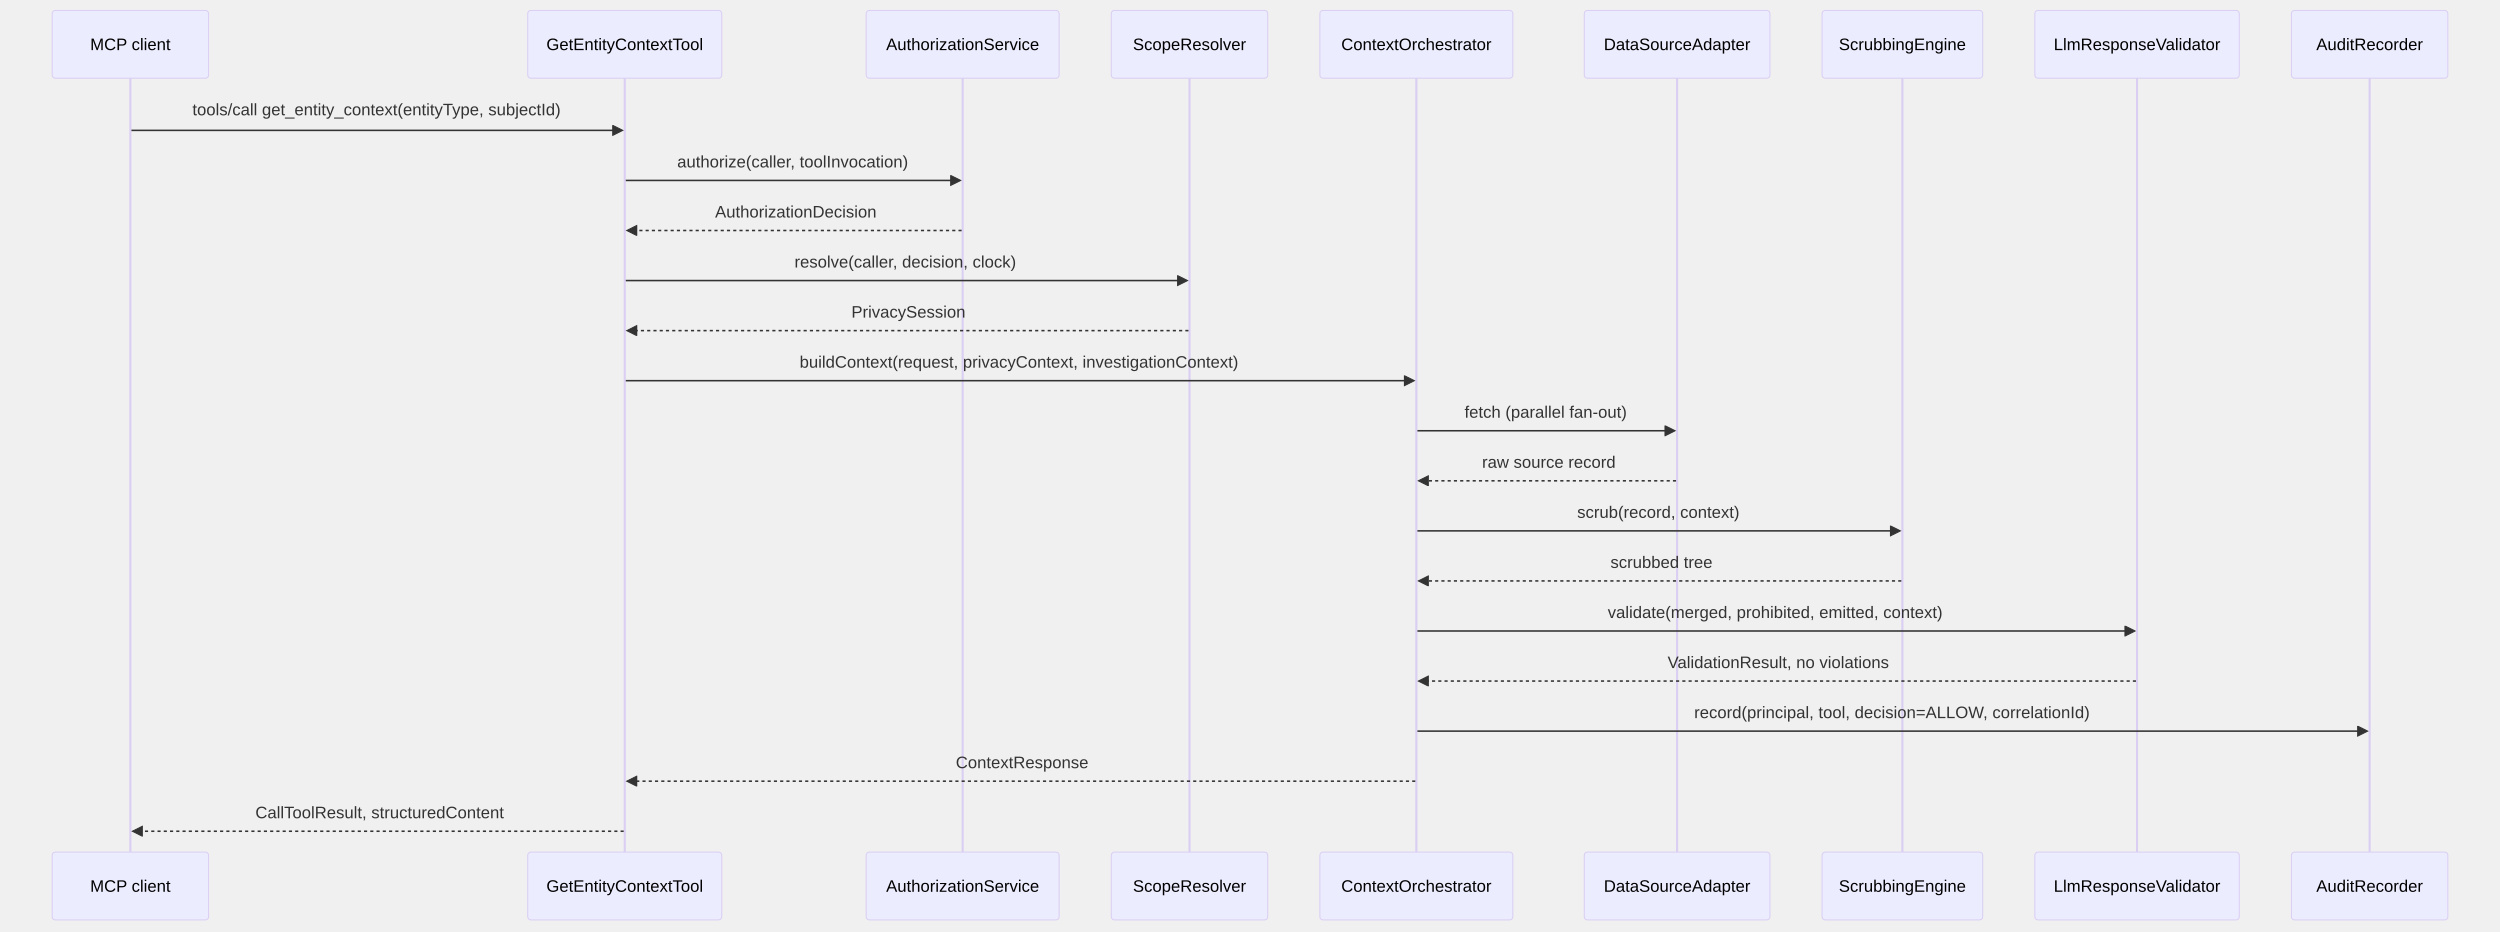
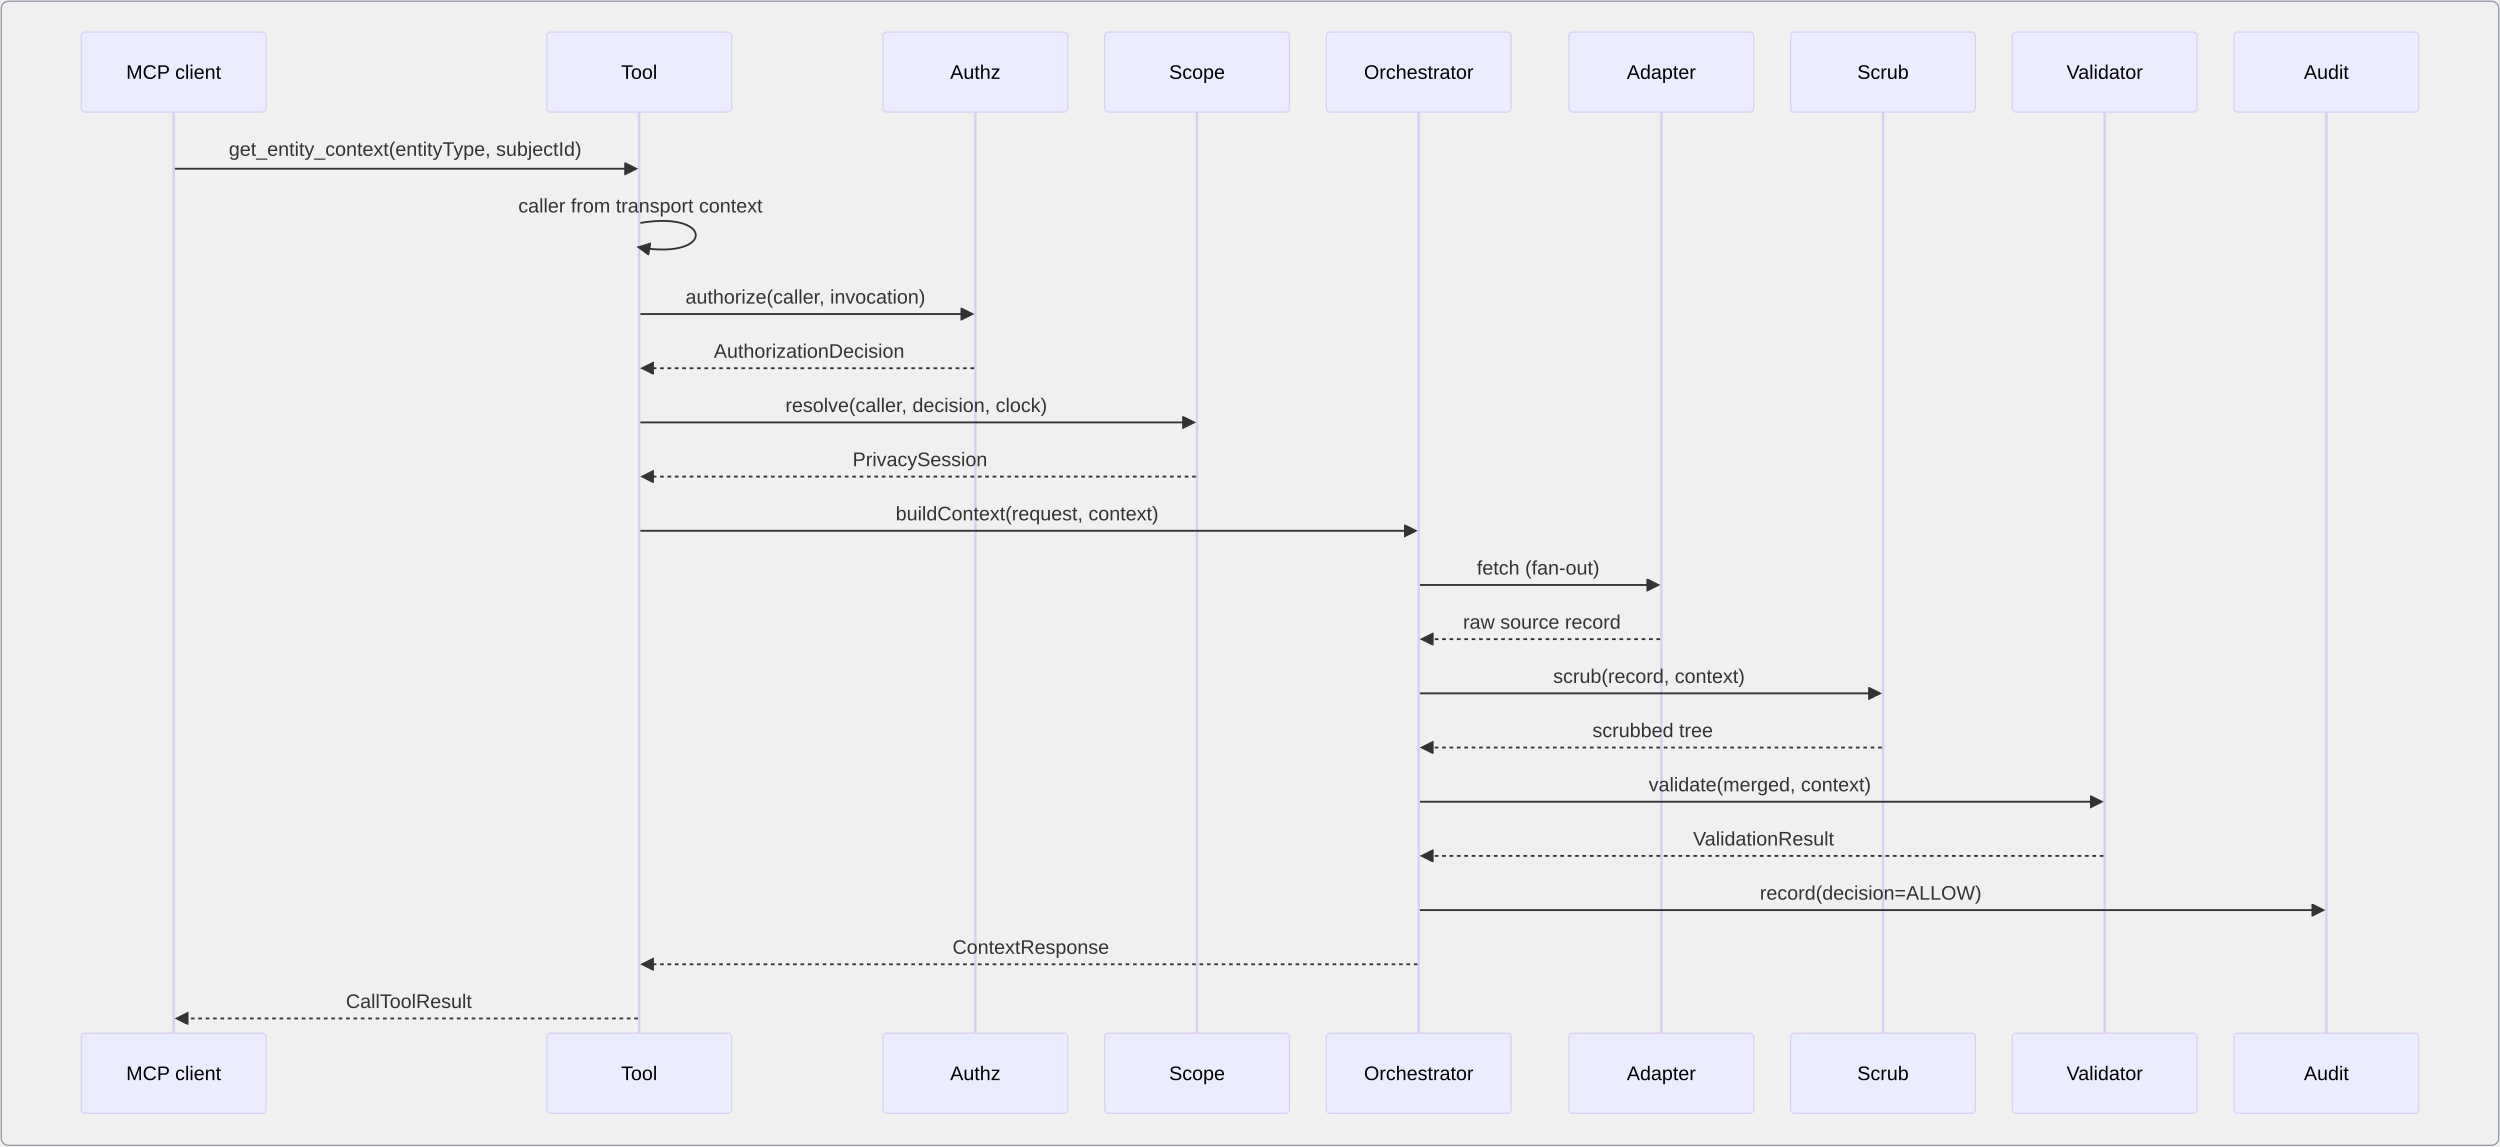
- <svg xmlns="http://www.w3.org/2000/svg" aria-roledescription="sequence" role="graphics-document document" viewBox="-50 -10 2397 893" style="max-width: 2397px; background-color: white;" width="100%" id="my-svg">
-   <g>
-     <rect class="actor actor-bottom" ry="3" rx="3" name="Audit" height="65" width="150" stroke="#666" fill="#eaeaea" y="807" x="2147" />
-     <text style="text-anchor: middle; font-size: 16px; font-weight: 400;" class="actor" alignment-baseline="central" dominant-baseline="central" y="839.5" x="2222">
-       <tspan dy="0" x="2222">AuditRecorder</tspan>
-     </text>
-   </g>
-   <g>
-     <rect class="actor actor-bottom" ry="3" rx="3" name="Validator" height="65" width="196" stroke="#666" fill="#eaeaea" y="807" x="1901" />
-     <text style="text-anchor: middle; font-size: 16px; font-weight: 400;" class="actor" alignment-baseline="central" dominant-baseline="central" y="839.5" x="1999">
-       <tspan dy="0" x="1999">LlmResponseValidator</tspan>
-     </text>
-   </g>
-   <g>
-     <rect class="actor actor-bottom" ry="3" rx="3" name="Scrub" height="65" width="154" stroke="#666" fill="#eaeaea" y="807" x="1697" />
-     <text style="text-anchor: middle; font-size: 16px; font-weight: 400;" class="actor" alignment-baseline="central" dominant-baseline="central" y="839.5" x="1774">
-       <tspan dy="0" x="1774">ScrubbingEngine</tspan>
-     </text>
-   </g>
-   <g>
-     <rect class="actor actor-bottom" ry="3" rx="3" name="Adapter" height="65" width="178" stroke="#666" fill="#eaeaea" y="807" x="1469" />
-     <text style="text-anchor: middle; font-size: 16px; font-weight: 400;" class="actor" alignment-baseline="central" dominant-baseline="central" y="839.5" x="1558">
-       <tspan dy="0" x="1558">DataSourceAdapter</tspan>
-     </text>
-   </g>
-   <g>
-     <rect class="actor actor-bottom" ry="3" rx="3" name="Orchestrator" height="65" width="185" stroke="#666" fill="#eaeaea" y="807" x="1215.5" />
-     <text style="text-anchor: middle; font-size: 16px; font-weight: 400;" class="actor" alignment-baseline="central" dominant-baseline="central" y="839.5" x="1308">
-       <tspan dy="0" x="1308">ContextOrchestrator</tspan>
-     </text>
-   </g>
-   <g>
-     <rect class="actor actor-bottom" ry="3" rx="3" name="Scope" height="65" width="150" stroke="#666" fill="#eaeaea" y="807" x="1015.5" />
-     <text style="text-anchor: middle; font-size: 16px; font-weight: 400;" class="actor" alignment-baseline="central" dominant-baseline="central" y="839.5" x="1090.5">
-       <tspan dy="0" x="1090.5">ScopeResolver</tspan>
-     </text>
-   </g>
-   <g>
-     <rect class="actor actor-bottom" ry="3" rx="3" name="Authz" height="65" width="185" stroke="#666" fill="#eaeaea" y="807" x="780.5" />
-     <text style="text-anchor: middle; font-size: 16px; font-weight: 400;" class="actor" alignment-baseline="central" dominant-baseline="central" y="839.5" x="873">
-       <tspan dy="0" x="873">AuthorizationService</tspan>
-     </text>
-   </g>
-   <g>
-     <rect class="actor actor-bottom" ry="3" rx="3" name="Tool" height="65" width="186" stroke="#666" fill="#eaeaea" y="807" x="456" />
-     <text style="text-anchor: middle; font-size: 16px; font-weight: 400;" class="actor" alignment-baseline="central" dominant-baseline="central" y="839.5" x="549">
-       <tspan dy="0" x="549">GetEntityContextTool</tspan>
-     </text>
-   </g>
-   <g>
-     <rect class="actor actor-bottom" ry="3" rx="3" name="Caller" height="65" width="150" stroke="#666" fill="#eaeaea" y="807" x="0" />
-     <text style="text-anchor: middle; font-size: 16px; font-weight: 400;" class="actor" alignment-baseline="central" dominant-baseline="central" y="839.5" x="75">
+ <svg xmlns="http://www.w3.org/2000/svg" aria-roledescription="sequence" role="graphics-document document" viewBox="-66 -26 2030 931" style="max-width: 2030px; background-color: white;" width="100%" id="my-svg">
+   <g>
+     <rect class="actor actor-bottom" ry="3" rx="3" name="Audit" height="65" width="150" stroke="#666" fill="#eaeaea" y="813" x="1748" />
+     <text style="text-anchor: middle; font-size: 16px; font-weight: 400;" class="actor" alignment-baseline="central" dominant-baseline="central" y="845.5" x="1823">
+       <tspan dy="0" x="1823">Audit</tspan>
+     </text>
+   </g>
+   <g>
+     <rect class="actor actor-bottom" ry="3" rx="3" name="Validator" height="65" width="150" stroke="#666" fill="#eaeaea" y="813" x="1568" />
+     <text style="text-anchor: middle; font-size: 16px; font-weight: 400;" class="actor" alignment-baseline="central" dominant-baseline="central" y="845.5" x="1643">
+       <tspan dy="0" x="1643">Validator</tspan>
+     </text>
+   </g>
+   <g>
+     <rect class="actor actor-bottom" ry="3" rx="3" name="Scrub" height="65" width="150" stroke="#666" fill="#eaeaea" y="813" x="1388" />
+     <text style="text-anchor: middle; font-size: 16px; font-weight: 400;" class="actor" alignment-baseline="central" dominant-baseline="central" y="845.5" x="1463">
+       <tspan dy="0" x="1463">Scrub</tspan>
+     </text>
+   </g>
+   <g>
+     <rect class="actor actor-bottom" ry="3" rx="3" name="Adapter" height="65" width="150" stroke="#666" fill="#eaeaea" y="813" x="1208" />
+     <text style="text-anchor: middle; font-size: 16px; font-weight: 400;" class="actor" alignment-baseline="central" dominant-baseline="central" y="845.5" x="1283">
+       <tspan dy="0" x="1283">Adapter</tspan>
+     </text>
+   </g>
+   <g>
+     <rect class="actor actor-bottom" ry="3" rx="3" name="Orchestrator" height="65" width="150" stroke="#666" fill="#eaeaea" y="813" x="1011" />
+     <text style="text-anchor: middle; font-size: 16px; font-weight: 400;" class="actor" alignment-baseline="central" dominant-baseline="central" y="845.5" x="1086">
+       <tspan dy="0" x="1086">Orchestrator</tspan>
+     </text>
+   </g>
+   <g>
+     <rect class="actor actor-bottom" ry="3" rx="3" name="Scope" height="65" width="150" stroke="#666" fill="#eaeaea" y="813" x="831" />
+     <text style="text-anchor: middle; font-size: 16px; font-weight: 400;" class="actor" alignment-baseline="central" dominant-baseline="central" y="845.5" x="906">
+       <tspan dy="0" x="906">Scope</tspan>
+     </text>
+   </g>
+   <g>
+     <rect class="actor actor-bottom" ry="3" rx="3" name="Authz" height="65" width="150" stroke="#666" fill="#eaeaea" y="813" x="651" />
+     <text style="text-anchor: middle; font-size: 16px; font-weight: 400;" class="actor" alignment-baseline="central" dominant-baseline="central" y="845.5" x="726">
+       <tspan dy="0" x="726">Authz</tspan>
+     </text>
+   </g>
+   <g>
+     <rect class="actor actor-bottom" ry="3" rx="3" name="Tool" height="65" width="150" stroke="#666" fill="#eaeaea" y="813" x="378" />
+     <text style="text-anchor: middle; font-size: 16px; font-weight: 400;" class="actor" alignment-baseline="central" dominant-baseline="central" y="845.5" x="453">
+       <tspan dy="0" x="453">Tool</tspan>
+     </text>
+   </g>
+   <g>
+     <rect class="actor actor-bottom" ry="3" rx="3" name="Caller" height="65" width="150" stroke="#666" fill="#eaeaea" y="813" x="0" />
+     <text style="text-anchor: middle; font-size: 16px; font-weight: 400;" class="actor" alignment-baseline="central" dominant-baseline="central" y="845.5" x="75">
      <tspan dy="0" x="75">MCP client</tspan>
    </text>
  </g>
  <g>
-     <line stroke="#999" stroke-width="0.5px" class="200" y2="807" x2="2222" y1="5" x1="2222" id="actor8" />
+     <line stroke="#999" stroke-width="0.5px" class="200" y2="813" x2="1823" y1="5" x1="1823" id="actor8" />
    <g id="root-8">
-       <rect class="actor actor-top" ry="3" rx="3" name="Audit" height="65" width="150" stroke="#666" fill="#eaeaea" y="0" x="2147" />
-       <text style="text-anchor: middle; font-size: 16px; font-weight: 400;" class="actor" alignment-baseline="central" dominant-baseline="central" y="32.5" x="2222">
-         <tspan dy="0" x="2222">AuditRecorder</tspan>
-       </text>
-     </g>
-   </g>
-   <g>
-     <line stroke="#999" stroke-width="0.5px" class="200" y2="807" x2="1999" y1="5" x1="1999" id="actor7" />
+       <rect class="actor actor-top" ry="3" rx="3" name="Audit" height="65" width="150" stroke="#666" fill="#eaeaea" y="0" x="1748" />
+       <text style="text-anchor: middle; font-size: 16px; font-weight: 400;" class="actor" alignment-baseline="central" dominant-baseline="central" y="32.5" x="1823">
+         <tspan dy="0" x="1823">Audit</tspan>
+       </text>
+     </g>
+   </g>
+   <g>
+     <line stroke="#999" stroke-width="0.5px" class="200" y2="813" x2="1643" y1="5" x1="1643" id="actor7" />
    <g id="root-7">
-       <rect class="actor actor-top" ry="3" rx="3" name="Validator" height="65" width="196" stroke="#666" fill="#eaeaea" y="0" x="1901" />
-       <text style="text-anchor: middle; font-size: 16px; font-weight: 400;" class="actor" alignment-baseline="central" dominant-baseline="central" y="32.5" x="1999">
-         <tspan dy="0" x="1999">LlmResponseValidator</tspan>
-       </text>
-     </g>
-   </g>
-   <g>
-     <line stroke="#999" stroke-width="0.5px" class="200" y2="807" x2="1774" y1="5" x1="1774" id="actor6" />
+       <rect class="actor actor-top" ry="3" rx="3" name="Validator" height="65" width="150" stroke="#666" fill="#eaeaea" y="0" x="1568" />
+       <text style="text-anchor: middle; font-size: 16px; font-weight: 400;" class="actor" alignment-baseline="central" dominant-baseline="central" y="32.5" x="1643">
+         <tspan dy="0" x="1643">Validator</tspan>
+       </text>
+     </g>
+   </g>
+   <g>
+     <line stroke="#999" stroke-width="0.5px" class="200" y2="813" x2="1463" y1="5" x1="1463" id="actor6" />
    <g id="root-6">
-       <rect class="actor actor-top" ry="3" rx="3" name="Scrub" height="65" width="154" stroke="#666" fill="#eaeaea" y="0" x="1697" />
-       <text style="text-anchor: middle; font-size: 16px; font-weight: 400;" class="actor" alignment-baseline="central" dominant-baseline="central" y="32.5" x="1774">
-         <tspan dy="0" x="1774">ScrubbingEngine</tspan>
-       </text>
-     </g>
-   </g>
-   <g>
-     <line stroke="#999" stroke-width="0.5px" class="200" y2="807" x2="1558" y1="5" x1="1558" id="actor5" />
+       <rect class="actor actor-top" ry="3" rx="3" name="Scrub" height="65" width="150" stroke="#666" fill="#eaeaea" y="0" x="1388" />
+       <text style="text-anchor: middle; font-size: 16px; font-weight: 400;" class="actor" alignment-baseline="central" dominant-baseline="central" y="32.5" x="1463">
+         <tspan dy="0" x="1463">Scrub</tspan>
+       </text>
+     </g>
+   </g>
+   <g>
+     <line stroke="#999" stroke-width="0.5px" class="200" y2="813" x2="1283" y1="5" x1="1283" id="actor5" />
    <g id="root-5">
-       <rect class="actor actor-top" ry="3" rx="3" name="Adapter" height="65" width="178" stroke="#666" fill="#eaeaea" y="0" x="1469" />
-       <text style="text-anchor: middle; font-size: 16px; font-weight: 400;" class="actor" alignment-baseline="central" dominant-baseline="central" y="32.5" x="1558">
-         <tspan dy="0" x="1558">DataSourceAdapter</tspan>
-       </text>
-     </g>
-   </g>
-   <g>
-     <line stroke="#999" stroke-width="0.5px" class="200" y2="807" x2="1308" y1="5" x1="1308" id="actor4" />
+       <rect class="actor actor-top" ry="3" rx="3" name="Adapter" height="65" width="150" stroke="#666" fill="#eaeaea" y="0" x="1208" />
+       <text style="text-anchor: middle; font-size: 16px; font-weight: 400;" class="actor" alignment-baseline="central" dominant-baseline="central" y="32.5" x="1283">
+         <tspan dy="0" x="1283">Adapter</tspan>
+       </text>
+     </g>
+   </g>
+   <g>
+     <line stroke="#999" stroke-width="0.5px" class="200" y2="813" x2="1086" y1="5" x1="1086" id="actor4" />
    <g id="root-4">
-       <rect class="actor actor-top" ry="3" rx="3" name="Orchestrator" height="65" width="185" stroke="#666" fill="#eaeaea" y="0" x="1215.5" />
-       <text style="text-anchor: middle; font-size: 16px; font-weight: 400;" class="actor" alignment-baseline="central" dominant-baseline="central" y="32.5" x="1308">
-         <tspan dy="0" x="1308">ContextOrchestrator</tspan>
-       </text>
-     </g>
-   </g>
-   <g>
-     <line stroke="#999" stroke-width="0.5px" class="200" y2="807" x2="1090.5" y1="5" x1="1090.5" id="actor3" />
+       <rect class="actor actor-top" ry="3" rx="3" name="Orchestrator" height="65" width="150" stroke="#666" fill="#eaeaea" y="0" x="1011" />
+       <text style="text-anchor: middle; font-size: 16px; font-weight: 400;" class="actor" alignment-baseline="central" dominant-baseline="central" y="32.5" x="1086">
+         <tspan dy="0" x="1086">Orchestrator</tspan>
+       </text>
+     </g>
+   </g>
+   <g>
+     <line stroke="#999" stroke-width="0.5px" class="200" y2="813" x2="906" y1="5" x1="906" id="actor3" />
    <g id="root-3">
-       <rect class="actor actor-top" ry="3" rx="3" name="Scope" height="65" width="150" stroke="#666" fill="#eaeaea" y="0" x="1015.5" />
-       <text style="text-anchor: middle; font-size: 16px; font-weight: 400;" class="actor" alignment-baseline="central" dominant-baseline="central" y="32.5" x="1090.5">
-         <tspan dy="0" x="1090.5">ScopeResolver</tspan>
-       </text>
-     </g>
-   </g>
-   <g>
-     <line stroke="#999" stroke-width="0.5px" class="200" y2="807" x2="873" y1="5" x1="873" id="actor2" />
+       <rect class="actor actor-top" ry="3" rx="3" name="Scope" height="65" width="150" stroke="#666" fill="#eaeaea" y="0" x="831" />
+       <text style="text-anchor: middle; font-size: 16px; font-weight: 400;" class="actor" alignment-baseline="central" dominant-baseline="central" y="32.5" x="906">
+         <tspan dy="0" x="906">Scope</tspan>
+       </text>
+     </g>
+   </g>
+   <g>
+     <line stroke="#999" stroke-width="0.5px" class="200" y2="813" x2="726" y1="5" x1="726" id="actor2" />
    <g id="root-2">
-       <rect class="actor actor-top" ry="3" rx="3" name="Authz" height="65" width="185" stroke="#666" fill="#eaeaea" y="0" x="780.5" />
-       <text style="text-anchor: middle; font-size: 16px; font-weight: 400;" class="actor" alignment-baseline="central" dominant-baseline="central" y="32.5" x="873">
-         <tspan dy="0" x="873">AuthorizationService</tspan>
-       </text>
-     </g>
-   </g>
-   <g>
-     <line stroke="#999" stroke-width="0.5px" class="200" y2="807" x2="549" y1="5" x1="549" id="actor1" />
+       <rect class="actor actor-top" ry="3" rx="3" name="Authz" height="65" width="150" stroke="#666" fill="#eaeaea" y="0" x="651" />
+       <text style="text-anchor: middle; font-size: 16px; font-weight: 400;" class="actor" alignment-baseline="central" dominant-baseline="central" y="32.5" x="726">
+         <tspan dy="0" x="726">Authz</tspan>
+       </text>
+     </g>
+   </g>
+   <g>
+     <line stroke="#999" stroke-width="0.5px" class="200" y2="813" x2="453" y1="5" x1="453" id="actor1" />
    <g id="root-1">
-       <rect class="actor actor-top" ry="3" rx="3" name="Tool" height="65" width="186" stroke="#666" fill="#eaeaea" y="0" x="456" />
-       <text style="text-anchor: middle; font-size: 16px; font-weight: 400;" class="actor" alignment-baseline="central" dominant-baseline="central" y="32.5" x="549">
-         <tspan dy="0" x="549">GetEntityContextTool</tspan>
-       </text>
-     </g>
-   </g>
-   <g>
-     <line stroke="#999" stroke-width="0.5px" class="200" y2="807" x2="75" y1="5" x1="75" id="actor0" />
+       <rect class="actor actor-top" ry="3" rx="3" name="Tool" height="65" width="150" stroke="#666" fill="#eaeaea" y="0" x="378" />
+       <text style="text-anchor: middle; font-size: 16px; font-weight: 400;" class="actor" alignment-baseline="central" dominant-baseline="central" y="32.5" x="453">
+         <tspan dy="0" x="453">Tool</tspan>
+       </text>
+     </g>
+   </g>
+   <g>
+     <line stroke="#999" stroke-width="0.5px" class="200" y2="813" x2="75" y1="5" x1="75" id="actor0" />
    <g id="root-0">
      <rect class="actor actor-top" ry="3" rx="3" name="Caller" height="65" width="150" stroke="#666" fill="#eaeaea" y="0" x="0" />
      <text style="text-anchor: middle; font-size: 16px; font-weight: 400;" class="actor" alignment-baseline="central" dominant-baseline="central" y="32.5" x="75">
        <tspan dy="0" x="75">MCP client</tspan>
      </text>
    </g>
  </g>
+   <rect x="-65" y="-25" width="2028" height="929" rx="6" ry="6" fill="none" stroke="#8b949e" stroke-width="1" />
  <style>#my-svg{font-family:"trebuchet ms",verdana,arial,sans-serif;font-size:16px;fill:#333;}#my-svg .error-icon{fill:#552222;}#my-svg .error-text{fill:#552222;stroke:#552222;}#my-svg .edge-thickness-normal{stroke-width:2px;}#my-svg .edge-thickness-thick{stroke-width:3.5px;}#my-svg .edge-pattern-solid{stroke-dasharray:0;}#my-svg .edge-pattern-dashed{stroke-dasharray:3;}#my-svg .edge-pattern-dotted{stroke-dasharray:2;}#my-svg .marker{fill:#333333;stroke:#333333;}#my-svg .marker.cross{stroke:#333333;}#my-svg svg{font-family:"trebuchet ms",verdana,arial,sans-serif;font-size:16px;}#my-svg .actor{stroke:hsl(259.626, 59.777%, 87.902%);fill:#ECECFF;}#my-svg text.actor&gt;tspan{fill:black;stroke:none;}#my-svg .actor-line{stroke:grey;}#my-svg .messageLine0{stroke-width:1.5;stroke-dasharray:none;stroke:#333;}#my-svg .messageLine1{stroke-width:1.5;stroke-dasharray:2,2;stroke:#333;}#my-svg #arrowhead path{fill:#333;stroke:#333;}#my-svg .sequenceNumber{fill:white;}#my-svg #sequencenumber{fill:#333;}#my-svg #crosshead path{fill:#333;stroke:#333;}#my-svg .messageText{fill:#333;stroke:none;}#my-svg .labelBox{stroke:hsl(259.626, 59.777%, 87.902%);fill:#ECECFF;}#my-svg .labelText,#my-svg .labelText&gt;tspan{fill:black;stroke:none;}#my-svg .loopText,#my-svg .loopText&gt;tspan{fill:black;stroke:none;}#my-svg .loopLine{stroke-width:2px;stroke-dasharray:2,2;stroke:hsl(259.626, 59.777%, 87.902%);fill:hsl(259.626, 59.777%, 87.902%);}#my-svg .note{stroke:#aaaa33;fill:#fff5ad;}#my-svg .noteText,#my-svg .noteText&gt;tspan{fill:black;stroke:none;}#my-svg .activation0{fill:#f4f4f4;stroke:#666;}#my-svg .activation1{fill:#f4f4f4;stroke:#666;}#my-svg .activation2{fill:#f4f4f4;stroke:#666;}#my-svg .actorPopupMenu{position:absolute;}#my-svg .actorPopupMenuPanel{position:absolute;fill:#ECECFF;box-shadow:0px 8px 16px 0px rgba(0,0,0,0.2);filter:drop-shadow(3px 5px 2px rgb(0 0 0 / 0.4));}#my-svg .actor-man line{stroke:hsl(259.626, 59.777%, 87.902%);fill:#ECECFF;}#my-svg .actor-man circle,#my-svg line{stroke:hsl(259.626, 59.777%, 87.902%);fill:#ECECFF;stroke-width:2px;}#my-svg :root{--mermaid-font-family:"trebuchet ms",verdana,arial,sans-serif;}</style>
  <g />
  <defs>
    <symbol height="24" width="24" id="computer">
      <path d="M2 2v13h20v-13h-20zm18 11h-16v-9h16v9zm-10.228 6l.466-1h3.524l.467 1h-4.457zm14.228 3h-24l2-6h2.104l-1.33 4h18.45l-1.297-4h2.073l2 6zm-5-10h-14v-7h14v7z" transform="scale(.5)" />
    </symbol>
  </defs>
  <defs>
    <symbol clip-rule="evenodd" fill-rule="evenodd" id="database">
      <path d="M12.258.001l.256.004.255.005.253.008.251.01.249.012.247.015.246.016.242.019.241.02.239.023.236.024.233.027.231.028.229.031.225.032.223.034.22.036.217.038.214.04.211.041.208.043.205.045.201.046.198.048.194.05.191.051.187.053.183.054.18.056.175.057.172.059.168.06.163.061.16.063.155.064.15.066.074.033.073.033.071.034.07.034.069.035.068.035.067.035.066.035.064.036.064.036.062.036.06.036.06.037.058.037.058.037.055.038.055.038.053.038.052.038.051.039.05.039.048.039.047.039.045.04.044.04.043.04.041.04.04.041.039.041.037.041.036.041.034.041.033.042.032.042.03.042.029.042.027.042.026.043.024.043.023.043.021.043.02.043.018.044.017.043.015.044.013.044.012.044.011.045.009.044.007.045.006.045.004.045.002.045.001.045v17l-.001.045-.002.045-.004.045-.006.045-.007.045-.009.044-.011.045-.012.044-.013.044-.015.044-.017.043-.018.044-.02.043-.021.043-.023.043-.024.043-.026.043-.027.042-.029.042-.03.042-.032.042-.033.042-.034.041-.036.041-.037.041-.039.041-.04.041-.041.04-.043.04-.044.04-.045.04-.047.039-.048.039-.05.039-.051.039-.052.038-.053.038-.055.038-.055.038-.058.037-.058.037-.06.037-.06.036-.062.036-.064.036-.064.036-.066.035-.067.035-.068.035-.069.035-.07.034-.071.034-.073.033-.074.033-.15.066-.155.064-.16.063-.163.061-.168.06-.172.059-.175.057-.18.056-.183.054-.187.053-.191.051-.194.05-.198.048-.201.046-.205.045-.208.043-.211.041-.214.04-.217.038-.22.036-.223.034-.225.032-.229.031-.231.028-.233.027-.236.024-.239.023-.241.02-.242.019-.246.016-.247.015-.249.012-.251.01-.253.008-.255.005-.256.004-.258.001-.258-.001-.256-.004-.255-.005-.253-.008-.251-.01-.249-.012-.247-.015-.245-.016-.243-.019-.241-.02-.238-.023-.236-.024-.234-.027-.231-.028-.228-.031-.226-.032-.223-.034-.22-.036-.217-.038-.214-.04-.211-.041-.208-.043-.204-.045-.201-.046-.198-.048-.195-.05-.19-.051-.187-.053-.184-.054-.179-.056-.176-.057-.172-.059-.167-.06-.164-.061-.159-.063-.155-.064-.151-.066-.074-.033-.072-.033-.072-.034-.07-.034-.069-.035-.068-.035-.067-.035-.066-.035-.064-.036-.063-.036-.062-.036-.061-.036-.06-.037-.058-.037-.057-.037-.056-.038-.055-.038-.053-.038-.052-.038-.051-.039-.049-.039-.049-.039-.046-.039-.046-.04-.044-.04-.043-.04-.041-.04-.04-.041-.039-.041-.037-.041-.036-.041-.034-.041-.033-.042-.032-.042-.03-.042-.029-.042-.027-.042-.026-.043-.024-.043-.023-.043-.021-.043-.02-.043-.018-.044-.017-.043-.015-.044-.013-.044-.012-.044-.011-.045-.009-.044-.007-.045-.006-.045-.004-.045-.002-.045-.001-.045v-17l.001-.045.002-.045.004-.045.006-.045.007-.045.009-.044.011-.045.012-.044.013-.044.015-.044.017-.043.018-.044.02-.043.021-.043.023-.043.024-.043.026-.043.027-.042.029-.042.03-.042.032-.042.033-.042.034-.041.036-.041.037-.041.039-.041.04-.041.041-.04.043-.04.044-.04.046-.04.046-.039.049-.039.049-.039.051-.039.052-.038.053-.038.055-.038.056-.038.057-.037.058-.037.06-.037.061-.036.062-.036.063-.036.064-.036.066-.035.067-.035.068-.035.069-.035.07-.034.072-.034.072-.033.074-.033.151-.066.155-.064.159-.063.164-.061.167-.06.172-.059.176-.057.179-.056.184-.054.187-.053.19-.051.195-.05.198-.048.201-.046.204-.045.208-.043.211-.041.214-.04.217-.038.22-.036.223-.034.226-.032.228-.031.231-.028.234-.027.236-.024.238-.023.241-.02.243-.019.245-.016.247-.015.249-.012.251-.01.253-.008.255-.005.256-.004.258-.001.258.001zm-9.258 20.499v.01l.001.021.003.021.004.022.005.021.006.022.007.022.009.023.01.022.011.023.012.023.013.023.015.023.016.024.017.023.018.024.019.024.021.024.022.025.023.024.024.025.052.049.056.05.061.051.066.051.07.051.075.051.079.052.084.052.088.052.092.052.097.052.102.051.105.052.11.052.114.051.119.051.123.051.127.05.131.05.135.05.139.048.144.049.147.047.152.047.155.047.16.045.163.045.167.043.171.043.176.041.178.041.183.039.187.039.19.037.194.035.197.035.202.033.204.031.209.03.212.029.216.027.219.025.222.024.226.021.23.02.233.018.236.016.24.015.243.012.246.01.249.008.253.005.256.004.259.001.26-.001.257-.004.254-.005.25-.008.247-.011.244-.012.241-.014.237-.016.233-.018.231-.021.226-.021.224-.024.22-.026.216-.027.212-.028.21-.031.205-.031.202-.034.198-.034.194-.036.191-.037.187-.039.183-.04.179-.04.175-.042.172-.043.168-.044.163-.045.16-.046.155-.046.152-.047.148-.048.143-.049.139-.049.136-.05.131-.05.126-.05.123-.051.118-.052.114-.051.11-.052.106-.052.101-.052.096-.052.092-.052.088-.053.083-.051.079-.052.074-.052.07-.051.065-.051.06-.051.056-.05.051-.05.023-.024.023-.025.021-.024.02-.024.019-.024.018-.024.017-.024.015-.023.014-.024.013-.023.012-.023.01-.023.01-.022.008-.022.006-.022.006-.022.004-.022.004-.021.001-.021.001-.021v-4.127l-.077.055-.08.053-.083.054-.085.053-.087.052-.09.052-.093.051-.095.05-.097.05-.1.049-.102.049-.105.048-.106.047-.109.047-.111.046-.114.045-.115.045-.118.044-.12.043-.122.042-.124.042-.126.041-.128.04-.13.04-.132.038-.134.038-.135.037-.138.037-.139.035-.142.035-.143.034-.144.033-.147.032-.148.031-.15.03-.151.03-.153.029-.154.027-.156.027-.158.026-.159.025-.161.024-.162.023-.163.022-.165.021-.166.02-.167.019-.169.018-.169.017-.171.016-.173.015-.173.014-.175.013-.175.012-.177.011-.178.01-.179.008-.179.008-.181.006-.182.005-.182.004-.184.003-.184.002h-.37l-.184-.002-.184-.003-.182-.004-.182-.005-.181-.006-.179-.008-.179-.008-.178-.01-.176-.011-.176-.012-.175-.013-.173-.014-.172-.015-.171-.016-.17-.017-.169-.018-.167-.019-.166-.02-.165-.021-.163-.022-.162-.023-.161-.024-.159-.025-.157-.026-.156-.027-.155-.027-.153-.029-.151-.03-.15-.03-.148-.031-.146-.032-.145-.033-.143-.034-.141-.035-.14-.035-.137-.037-.136-.037-.134-.038-.132-.038-.13-.04-.128-.04-.126-.041-.124-.042-.122-.042-.12-.044-.117-.043-.116-.045-.113-.045-.112-.046-.109-.047-.106-.047-.105-.048-.102-.049-.1-.049-.097-.05-.095-.05-.093-.052-.09-.051-.087-.052-.085-.053-.083-.054-.08-.054-.077-.054v4.127zm0-5.654v.011l.001.021.003.021.004.021.005.022.006.022.007.022.009.022.01.022.011.023.012.023.013.023.015.024.016.023.017.024.018.024.019.024.021.024.022.024.023.025.024.024.052.05.056.05.061.05.066.051.07.051.075.052.079.051.084.052.088.052.092.052.097.052.102.052.105.052.11.051.114.051.119.052.123.05.127.051.131.05.135.049.139.049.144.048.147.048.152.047.155.046.16.045.163.045.167.044.171.042.176.042.178.04.183.04.187.038.19.037.194.036.197.034.202.033.204.032.209.03.212.028.216.027.219.025.222.024.226.022.23.02.233.018.236.016.24.014.243.012.246.01.249.008.253.006.256.003.259.001.26-.001.257-.003.254-.006.25-.008.247-.01.244-.012.241-.015.237-.016.233-.018.231-.02.226-.022.224-.024.22-.025.216-.027.212-.029.21-.03.205-.032.202-.033.198-.035.194-.036.191-.037.187-.039.183-.039.179-.041.175-.042.172-.043.168-.044.163-.045.16-.045.155-.047.152-.047.148-.048.143-.048.139-.05.136-.049.131-.05.126-.051.123-.051.118-.051.114-.052.11-.052.106-.052.101-.052.096-.052.092-.052.088-.052.083-.052.079-.052.074-.051.07-.052.065-.051.06-.05.056-.051.051-.049.023-.025.023-.024.021-.025.02-.024.019-.024.018-.024.017-.024.015-.023.014-.023.013-.024.012-.022.01-.023.01-.023.008-.022.006-.022.006-.022.004-.021.004-.022.001-.021.001-.021v-4.139l-.077.054-.08.054-.083.054-.085.052-.087.053-.09.051-.093.051-.095.051-.097.05-.1.049-.102.049-.105.048-.106.047-.109.047-.111.046-.114.045-.115.044-.118.044-.12.044-.122.042-.124.042-.126.041-.128.04-.13.039-.132.039-.134.038-.135.037-.138.036-.139.036-.142.035-.143.033-.144.033-.147.033-.148.031-.15.03-.151.03-.153.028-.154.028-.156.027-.158.026-.159.025-.161.024-.162.023-.163.022-.165.021-.166.02-.167.019-.169.018-.169.017-.171.016-.173.015-.173.014-.175.013-.175.012-.177.011-.178.009-.179.009-.179.007-.181.007-.182.005-.182.004-.184.003-.184.002h-.37l-.184-.002-.184-.003-.182-.004-.182-.005-.181-.007-.179-.007-.179-.009-.178-.009-.176-.011-.176-.012-.175-.013-.173-.014-.172-.015-.171-.016-.17-.017-.169-.018-.167-.019-.166-.02-.165-.021-.163-.022-.162-.023-.161-.024-.159-.025-.157-.026-.156-.027-.155-.028-.153-.028-.151-.03-.15-.03-.148-.031-.146-.033-.145-.033-.143-.033-.141-.035-.14-.036-.137-.036-.136-.037-.134-.038-.132-.039-.13-.039-.128-.04-.126-.041-.124-.042-.122-.043-.12-.043-.117-.044-.116-.044-.113-.046-.112-.046-.109-.046-.106-.047-.105-.048-.102-.049-.1-.049-.097-.05-.095-.051-.093-.051-.09-.051-.087-.053-.085-.052-.083-.054-.08-.054-.077-.054v4.139zm0-5.666v.011l.001.02.003.022.004.021.005.022.006.021.007.022.009.023.01.022.011.023.012.023.013.023.015.023.016.024.017.024.018.023.019.024.021.025.022.024.023.024.024.025.052.05.056.05.061.05.066.051.07.051.075.052.079.051.084.052.088.052.092.052.097.052.102.052.105.051.11.052.114.051.119.051.123.051.127.05.131.05.135.05.139.049.144.048.147.048.152.047.155.046.16.045.163.045.167.043.171.043.176.042.178.04.183.04.187.038.19.037.194.036.197.034.202.033.204.032.209.03.212.028.216.027.219.025.222.024.226.021.23.02.233.018.236.017.24.014.243.012.246.01.249.008.253.006.256.003.259.001.26-.001.257-.003.254-.006.25-.008.247-.01.244-.013.241-.014.237-.016.233-.018.231-.02.226-.022.224-.024.22-.025.216-.027.212-.029.21-.03.205-.032.202-.033.198-.035.194-.036.191-.037.187-.039.183-.039.179-.041.175-.042.172-.043.168-.044.163-.045.16-.045.155-.047.152-.047.148-.048.143-.049.139-.049.136-.049.131-.051.126-.05.123-.051.118-.052.114-.051.11-.052.106-.052.101-.052.096-.052.092-.052.088-.052.083-.052.079-.052.074-.052.07-.051.065-.051.06-.051.056-.05.051-.049.023-.025.023-.025.021-.024.02-.024.019-.024.018-.024.017-.024.015-.023.014-.024.013-.023.012-.023.01-.022.01-.023.008-.022.006-.022.006-.022.004-.022.004-.021.001-.021.001-.021v-4.153l-.077.054-.08.054-.083.053-.085.053-.087.053-.09.051-.093.051-.095.051-.097.05-.1.049-.102.048-.105.048-.106.048-.109.046-.111.046-.114.046-.115.044-.118.044-.12.043-.122.043-.124.042-.126.041-.128.04-.13.039-.132.039-.134.038-.135.037-.138.036-.139.036-.142.034-.143.034-.144.033-.147.032-.148.032-.15.03-.151.03-.153.028-.154.028-.156.027-.158.026-.159.024-.161.024-.162.023-.163.023-.165.021-.166.02-.167.019-.169.018-.169.017-.171.016-.173.015-.173.014-.175.013-.175.012-.177.01-.178.01-.179.009-.179.007-.181.006-.182.006-.182.004-.184.003-.184.001-.185.001-.185-.001-.184-.001-.184-.003-.182-.004-.182-.006-.181-.006-.179-.007-.179-.009-.178-.01-.176-.01-.176-.012-.175-.013-.173-.014-.172-.015-.171-.016-.17-.017-.169-.018-.167-.019-.166-.02-.165-.021-.163-.023-.162-.023-.161-.024-.159-.024-.157-.026-.156-.027-.155-.028-.153-.028-.151-.03-.15-.03-.148-.032-.146-.032-.145-.033-.143-.034-.141-.034-.14-.036-.137-.036-.136-.037-.134-.038-.132-.039-.13-.039-.128-.041-.126-.041-.124-.041-.122-.043-.12-.043-.117-.044-.116-.044-.113-.046-.112-.046-.109-.046-.106-.048-.105-.048-.102-.048-.1-.05-.097-.049-.095-.051-.093-.051-.09-.052-.087-.052-.085-.053-.083-.053-.08-.054-.077-.054v4.153zm8.74-8.179l-.257.004-.254.005-.25.008-.247.011-.244.012-.241.014-.237.016-.233.018-.231.021-.226.022-.224.023-.22.026-.216.027-.212.028-.21.031-.205.032-.202.033-.198.034-.194.036-.191.038-.187.038-.183.04-.179.041-.175.042-.172.043-.168.043-.163.045-.16.046-.155.046-.152.048-.148.048-.143.048-.139.049-.136.05-.131.05-.126.051-.123.051-.118.051-.114.052-.11.052-.106.052-.101.052-.096.052-.092.052-.088.052-.083.052-.079.052-.074.051-.07.052-.065.051-.06.05-.056.05-.051.05-.023.025-.023.024-.021.024-.02.025-.019.024-.018.024-.017.023-.015.024-.014.023-.013.023-.012.023-.01.023-.01.022-.008.022-.006.023-.006.021-.004.022-.004.021-.001.021-.001.021.001.021.001.021.004.021.004.022.006.021.006.023.008.022.01.022.01.023.012.023.013.023.014.023.015.024.017.023.018.024.019.024.02.025.021.024.023.024.023.025.051.05.056.05.06.05.065.051.07.052.074.051.079.052.083.052.088.052.092.052.096.052.101.052.106.052.11.052.114.052.118.051.123.051.126.051.131.05.136.05.139.049.143.048.148.048.152.048.155.046.16.046.163.045.168.043.172.043.175.042.179.041.183.04.187.038.191.038.194.036.198.034.202.033.205.032.21.031.212.028.216.027.22.026.224.023.226.022.231.021.233.018.237.016.241.014.244.012.247.011.25.008.254.005.257.004.26.001.26-.001.257-.004.254-.005.25-.008.247-.011.244-.012.241-.014.237-.016.233-.018.231-.021.226-.022.224-.023.22-.026.216-.027.212-.028.21-.031.205-.032.202-.033.198-.034.194-.036.191-.038.187-.038.183-.04.179-.041.175-.042.172-.043.168-.043.163-.045.16-.046.155-.046.152-.048.148-.048.143-.048.139-.049.136-.05.131-.05.126-.051.123-.051.118-.051.114-.052.11-.052.106-.052.101-.052.096-.052.092-.052.088-.052.083-.052.079-.052.074-.051.07-.052.065-.051.06-.05.056-.05.051-.05.023-.025.023-.024.021-.024.02-.025.019-.024.018-.024.017-.023.015-.024.014-.023.013-.023.012-.023.01-.023.01-.022.008-.022.006-.023.006-.021.004-.022.004-.021.001-.021.001-.021-.001-.021-.001-.021-.004-.021-.004-.022-.006-.021-.006-.023-.008-.022-.01-.022-.01-.023-.012-.023-.013-.023-.014-.023-.015-.024-.017-.023-.018-.024-.019-.024-.02-.025-.021-.024-.023-.024-.023-.025-.051-.05-.056-.05-.06-.05-.065-.051-.07-.052-.074-.051-.079-.052-.083-.052-.088-.052-.092-.052-.096-.052-.101-.052-.106-.052-.11-.052-.114-.052-.118-.051-.123-.051-.126-.051-.131-.05-.136-.05-.139-.049-.143-.048-.148-.048-.152-.048-.155-.046-.16-.046-.163-.045-.168-.043-.172-.043-.175-.042-.179-.041-.183-.04-.187-.038-.191-.038-.194-.036-.198-.034-.202-.033-.205-.032-.21-.031-.212-.028-.216-.027-.22-.026-.224-.023-.226-.022-.231-.021-.233-.018-.237-.016-.241-.014-.244-.012-.247-.011-.25-.008-.254-.005-.257-.004-.26-.001-.26.001z" transform="scale(.5)" />
    </symbol>
  </defs>
  <defs>
    <symbol height="24" width="24" id="clock">
      <path d="M12 2c5.514 0 10 4.486 10 10s-4.486 10-10 10-10-4.486-10-10 4.486-10 10-10zm0-2c-6.627 0-12 5.373-12 12s5.373 12 12 12 12-5.373 12-12-5.373-12-12-12zm5.848 12.459c.202.038.202.333.001.372-1.907.361-6.045 1.111-6.547 1.111-.719 0-1.301-.582-1.301-1.301 0-.512.77-5.447 1.125-7.445.034-.192.312-.181.343.014l.985 6.238 5.394 1.011z" transform="scale(.5)" />
    </symbol>
  </defs>
  <defs>
    <marker orient="auto" markerHeight="12" markerWidth="12" markerUnits="userSpaceOnUse" refY="5" refX="7.9" id="arrowhead">
      <path d="M 0 0 L 10 5 L 0 10 z" />
    </marker>
  </defs>
  <defs>
    <marker refY="4.5" refX="4" orient="auto" markerHeight="8" markerWidth="15" id="crosshead">
      <path style="stroke-dasharray: 0, 0;" d="M 1,2 L 6,7 M 6,2 L 1,7" stroke-width="1pt" stroke="#000000" fill="none" />
    </marker>
  </defs>
  <defs>
    <marker orient="auto" markerHeight="28" markerWidth="20" refY="7" refX="15.5" id="filled-head">
      <path d="M 18,7 L9,13 L14,7 L9,1 Z" />
    </marker>
  </defs>
  <defs>
    <marker orient="auto" markerHeight="40" markerWidth="60" refY="15" refX="15" id="sequencenumber">
      <circle r="6" cy="15" cx="15" />
    </marker>
  </defs>
-   <text style="font-size: 16px; font-weight: 400;" dy="1em" class="messageText" alignment-baseline="middle" dominant-baseline="middle" text-anchor="middle" y="80" x="311">tools/call get_entity_context(entityType, subjectId)</text>
-   <line style="fill: none;" marker-end="url(#arrowhead)" stroke="none" stroke-width="2" class="messageLine0" y2="115" x2="545" y1="115" x1="76" />
-   <text style="font-size: 16px; font-weight: 400;" dy="1em" class="messageText" alignment-baseline="middle" dominant-baseline="middle" text-anchor="middle" y="130" x="710">authorize(caller, toolInvocation)</text>
-   <line style="fill: none;" marker-end="url(#arrowhead)" stroke="none" stroke-width="2" class="messageLine0" y2="163" x2="869" y1="163" x1="550" />
-   <text style="font-size: 16px; font-weight: 400;" dy="1em" class="messageText" alignment-baseline="middle" dominant-baseline="middle" text-anchor="middle" y="178" x="713">AuthorizationDecision</text>
-   <line style="stroke-dasharray: 3, 3; fill: none;" marker-end="url(#arrowhead)" stroke="none" stroke-width="2" class="messageLine1" y2="211" x2="553" y1="211" x1="872" />
-   <text style="font-size: 16px; font-weight: 400;" dy="1em" class="messageText" alignment-baseline="middle" dominant-baseline="middle" text-anchor="middle" y="226" x="818">resolve(caller, decision, clock)</text>
-   <line style="fill: none;" marker-end="url(#arrowhead)" stroke="none" stroke-width="2" class="messageLine0" y2="259" x2="1086.5" y1="259" x1="550" />
-   <text style="font-size: 16px; font-weight: 400;" dy="1em" class="messageText" alignment-baseline="middle" dominant-baseline="middle" text-anchor="middle" y="274" x="821">PrivacySession</text>
-   <line style="stroke-dasharray: 3, 3; fill: none;" marker-end="url(#arrowhead)" stroke="none" stroke-width="2" class="messageLine1" y2="307" x2="553" y1="307" x1="1089.5" />
-   <text style="font-size: 16px; font-weight: 400;" dy="1em" class="messageText" alignment-baseline="middle" dominant-baseline="middle" text-anchor="middle" y="322" x="927">buildContext(request, privacyContext, investigationContext)</text>
-   <line style="fill: none;" marker-end="url(#arrowhead)" stroke="none" stroke-width="2" class="messageLine0" y2="355" x2="1304" y1="355" x1="550" />
-   <text style="font-size: 16px; font-weight: 400;" dy="1em" class="messageText" alignment-baseline="middle" dominant-baseline="middle" text-anchor="middle" y="370" x="1432">fetch (parallel fan-out)</text>
-   <line style="fill: none;" marker-end="url(#arrowhead)" stroke="none" stroke-width="2" class="messageLine0" y2="403" x2="1554" y1="403" x1="1309" />
-   <text style="font-size: 16px; font-weight: 400;" dy="1em" class="messageText" alignment-baseline="middle" dominant-baseline="middle" text-anchor="middle" y="418" x="1435">raw source record</text>
-   <line style="stroke-dasharray: 3, 3; fill: none;" marker-end="url(#arrowhead)" stroke="none" stroke-width="2" class="messageLine1" y2="451" x2="1312" y1="451" x1="1557" />
-   <text style="font-size: 16px; font-weight: 400;" dy="1em" class="messageText" alignment-baseline="middle" dominant-baseline="middle" text-anchor="middle" y="466" x="1540">scrub(record, context)</text>
-   <line style="fill: none;" marker-end="url(#arrowhead)" stroke="none" stroke-width="2" class="messageLine0" y2="499" x2="1770" y1="499" x1="1309" />
-   <text style="font-size: 16px; font-weight: 400;" dy="1em" class="messageText" alignment-baseline="middle" dominant-baseline="middle" text-anchor="middle" y="514" x="1543">scrubbed tree</text>
-   <line style="stroke-dasharray: 3, 3; fill: none;" marker-end="url(#arrowhead)" stroke="none" stroke-width="2" class="messageLine1" y2="547" x2="1312" y1="547" x1="1773" />
-   <text style="font-size: 16px; font-weight: 400;" dy="1em" class="messageText" alignment-baseline="middle" dominant-baseline="middle" text-anchor="middle" y="562" x="1652">validate(merged, prohibited, emitted, context)</text>
-   <line style="fill: none;" marker-end="url(#arrowhead)" stroke="none" stroke-width="2" class="messageLine0" y2="595" x2="1995" y1="595" x1="1309" />
-   <text style="font-size: 16px; font-weight: 400;" dy="1em" class="messageText" alignment-baseline="middle" dominant-baseline="middle" text-anchor="middle" y="610" x="1655">ValidationResult, no violations</text>
-   <line style="stroke-dasharray: 3, 3; fill: none;" marker-end="url(#arrowhead)" stroke="none" stroke-width="2" class="messageLine1" y2="643" x2="1312" y1="643" x1="1998" />
-   <text style="font-size: 16px; font-weight: 400;" dy="1em" class="messageText" alignment-baseline="middle" dominant-baseline="middle" text-anchor="middle" y="658" x="1764">record(principal, tool, decision=ALLOW, correlationId)</text>
-   <line style="fill: none;" marker-end="url(#arrowhead)" stroke="none" stroke-width="2" class="messageLine0" y2="691" x2="2218" y1="691" x1="1309" />
-   <text style="font-size: 16px; font-weight: 400;" dy="1em" class="messageText" alignment-baseline="middle" dominant-baseline="middle" text-anchor="middle" y="706" x="930">ContextResponse</text>
-   <line style="stroke-dasharray: 3, 3; fill: none;" marker-end="url(#arrowhead)" stroke="none" stroke-width="2" class="messageLine1" y2="739" x2="553" y1="739" x1="1307" />
-   <text style="font-size: 16px; font-weight: 400;" dy="1em" class="messageText" alignment-baseline="middle" dominant-baseline="middle" text-anchor="middle" y="754" x="314">CallToolResult, structuredContent</text>
-   <line style="stroke-dasharray: 3, 3; fill: none;" marker-end="url(#arrowhead)" stroke="none" stroke-width="2" class="messageLine1" y2="787" x2="79" y1="787" x1="548" />
+   <text style="font-size: 16px; font-weight: 400;" dy="1em" class="messageText" alignment-baseline="middle" dominant-baseline="middle" text-anchor="middle" y="80" x="263">get_entity_context(entityType, subjectId)</text>
+   <line style="fill: none;" marker-end="url(#arrowhead)" stroke="none" stroke-width="2" class="messageLine0" y2="111" x2="449" y1="111" x1="76" />
+   <text style="font-size: 16px; font-weight: 400;" dy="1em" class="messageText" alignment-baseline="middle" dominant-baseline="middle" text-anchor="middle" y="126" x="454">caller from transport context</text>
+   <path style="fill: none;" marker-end="url(#arrowhead)" stroke="none" stroke-width="2" class="messageLine0" d="M 454,155 C 514,145 514,185 454,175" />
+   <text style="font-size: 16px; font-weight: 400;" dy="1em" class="messageText" alignment-baseline="middle" dominant-baseline="middle" text-anchor="middle" y="200" x="588">authorize(caller, invocation)</text>
+   <line style="fill: none;" marker-end="url(#arrowhead)" stroke="none" stroke-width="2" class="messageLine0" y2="229" x2="722" y1="229" x1="454" />
+   <text style="font-size: 16px; font-weight: 400;" dy="1em" class="messageText" alignment-baseline="middle" dominant-baseline="middle" text-anchor="middle" y="244" x="591">AuthorizationDecision</text>
+   <line style="stroke-dasharray: 3, 3; fill: none;" marker-end="url(#arrowhead)" stroke="none" stroke-width="2" class="messageLine1" y2="273" x2="457" y1="273" x1="725" />
+   <text style="font-size: 16px; font-weight: 400;" dy="1em" class="messageText" alignment-baseline="middle" dominant-baseline="middle" text-anchor="middle" y="288" x="678">resolve(caller, decision, clock)</text>
+   <line style="fill: none;" marker-end="url(#arrowhead)" stroke="none" stroke-width="2" class="messageLine0" y2="317" x2="902" y1="317" x1="454" />
+   <text style="font-size: 16px; font-weight: 400;" dy="1em" class="messageText" alignment-baseline="middle" dominant-baseline="middle" text-anchor="middle" y="332" x="681">PrivacySession</text>
+   <line style="stroke-dasharray: 3, 3; fill: none;" marker-end="url(#arrowhead)" stroke="none" stroke-width="2" class="messageLine1" y2="361" x2="457" y1="361" x1="905" />
+   <text style="font-size: 16px; font-weight: 400;" dy="1em" class="messageText" alignment-baseline="middle" dominant-baseline="middle" text-anchor="middle" y="376" x="768">buildContext(request, context)</text>
+   <line style="fill: none;" marker-end="url(#arrowhead)" stroke="none" stroke-width="2" class="messageLine0" y2="405" x2="1082" y1="405" x1="454" />
+   <text style="font-size: 16px; font-weight: 400;" dy="1em" class="messageText" alignment-baseline="middle" dominant-baseline="middle" text-anchor="middle" y="420" x="1183">fetch (fan-out)</text>
+   <line style="fill: none;" marker-end="url(#arrowhead)" stroke="none" stroke-width="2" class="messageLine0" y2="449" x2="1279" y1="449" x1="1087" />
+   <text style="font-size: 16px; font-weight: 400;" dy="1em" class="messageText" alignment-baseline="middle" dominant-baseline="middle" text-anchor="middle" y="464" x="1186">raw source record</text>
+   <line style="stroke-dasharray: 3, 3; fill: none;" marker-end="url(#arrowhead)" stroke="none" stroke-width="2" class="messageLine1" y2="493" x2="1090" y1="493" x1="1282" />
+   <text style="font-size: 16px; font-weight: 400;" dy="1em" class="messageText" alignment-baseline="middle" dominant-baseline="middle" text-anchor="middle" y="508" x="1273">scrub(record, context)</text>
+   <line style="fill: none;" marker-end="url(#arrowhead)" stroke="none" stroke-width="2" class="messageLine0" y2="537" x2="1459" y1="537" x1="1087" />
+   <text style="font-size: 16px; font-weight: 400;" dy="1em" class="messageText" alignment-baseline="middle" dominant-baseline="middle" text-anchor="middle" y="552" x="1276">scrubbed tree</text>
+   <line style="stroke-dasharray: 3, 3; fill: none;" marker-end="url(#arrowhead)" stroke="none" stroke-width="2" class="messageLine1" y2="581" x2="1090" y1="581" x1="1462" />
+   <text style="font-size: 16px; font-weight: 400;" dy="1em" class="messageText" alignment-baseline="middle" dominant-baseline="middle" text-anchor="middle" y="596" x="1363">validate(merged, context)</text>
+   <line style="fill: none;" marker-end="url(#arrowhead)" stroke="none" stroke-width="2" class="messageLine0" y2="625" x2="1639" y1="625" x1="1087" />
+   <text style="font-size: 16px; font-weight: 400;" dy="1em" class="messageText" alignment-baseline="middle" dominant-baseline="middle" text-anchor="middle" y="640" x="1366">ValidationResult</text>
+   <line style="stroke-dasharray: 3, 3; fill: none;" marker-end="url(#arrowhead)" stroke="none" stroke-width="2" class="messageLine1" y2="669" x2="1090" y1="669" x1="1642" />
+   <text style="font-size: 16px; font-weight: 400;" dy="1em" class="messageText" alignment-baseline="middle" dominant-baseline="middle" text-anchor="middle" y="684" x="1453">record(decision=ALLOW)</text>
+   <line style="fill: none;" marker-end="url(#arrowhead)" stroke="none" stroke-width="2" class="messageLine0" y2="713" x2="1819" y1="713" x1="1087" />
+   <text style="font-size: 16px; font-weight: 400;" dy="1em" class="messageText" alignment-baseline="middle" dominant-baseline="middle" text-anchor="middle" y="728" x="771">ContextResponse</text>
+   <line style="stroke-dasharray: 3, 3; fill: none;" marker-end="url(#arrowhead)" stroke="none" stroke-width="2" class="messageLine1" y2="757" x2="457" y1="757" x1="1085" />
+   <text style="font-size: 16px; font-weight: 400;" dy="1em" class="messageText" alignment-baseline="middle" dominant-baseline="middle" text-anchor="middle" y="772" x="266">CallToolResult</text>
+   <line style="stroke-dasharray: 3, 3; fill: none;" marker-end="url(#arrowhead)" stroke="none" stroke-width="2" class="messageLine1" y2="801" x2="79" y1="801" x1="452" />
</svg>
